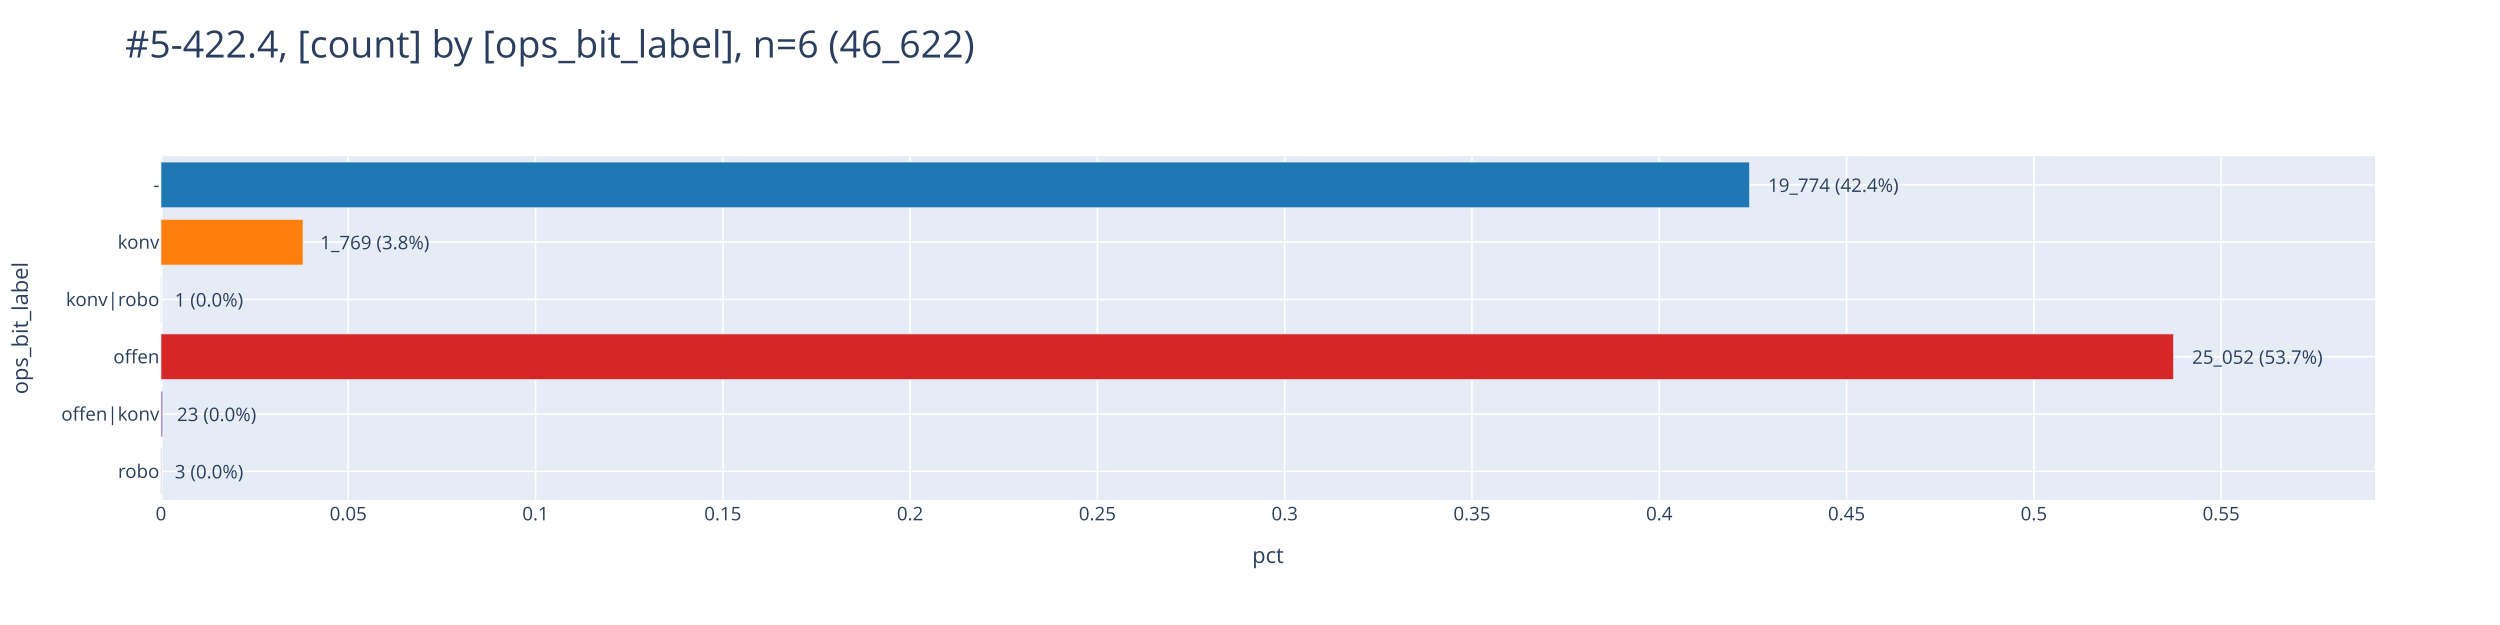
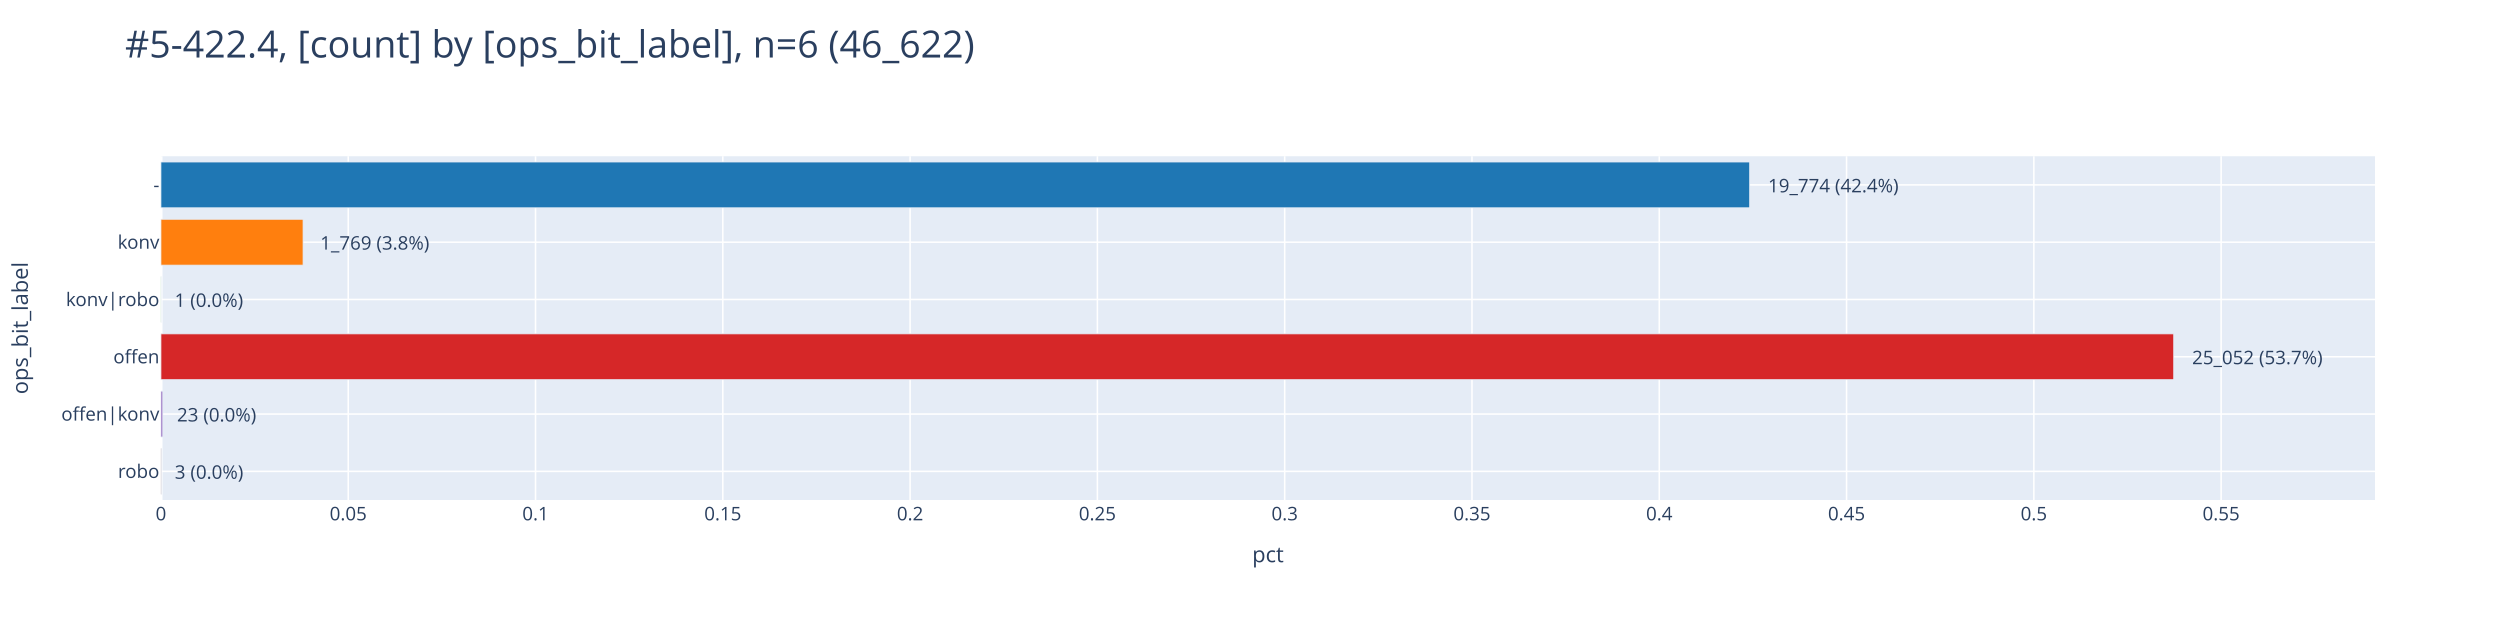
<svg xmlns="http://www.w3.org/2000/svg" class="main-svg" width="1600" height="400" style="" viewBox="0 0 1600 400">
  <rect x="0" y="0" width="1600" height="400" style="fill: rgb(255, 255, 255); fill-opacity: 1;" />
-   <defs id="defs-5c57e5">
+   <defs id="defs-92527b">
    <g class="clips">
-       <clipPath id="clip5c57e5xyplot" class="plotclip">
+       <clipPath id="clip92527bxyplot" class="plotclip">
        <rect width="1417" height="220" />
      </clipPath>
-       <clipPath class="axesclip" id="clip5c57e5x">
+       <clipPath class="axesclip" id="clip92527bx">
        <rect x="103" y="0" width="1417" height="400" />
      </clipPath>
-       <clipPath class="axesclip" id="clip5c57e5y">
+       <clipPath class="axesclip" id="clip92527by">
        <rect x="0" y="100" width="1600" height="220" />
      </clipPath>
-       <clipPath class="axesclip" id="clip5c57e5xy">
+       <clipPath class="axesclip" id="clip92527bxy">
        <rect x="103" y="100" width="1417" height="220" />
      </clipPath>
    </g>
    <g class="gradients" />
    <g class="patterns" />
  </defs>
  <g class="bglayer">
    <rect class="bg" x="103" y="100" width="1417" height="220" style="fill: rgb(229, 236, 246); fill-opacity: 1; stroke-width: 0;" />
  </g>
  <g class="layer-below">
    <g class="imagelayer" />
    <g class="shapelayer" />
  </g>
  <g class="cartesianlayer">
    <g class="subplot xy">
      <g class="layer-subplot">
        <g class="shapelayer" />
        <g class="imagelayer" />
      </g>
      <g class="minor-gridlayer">
        <g class="x" />
        <g class="y" />
      </g>
      <g class="gridlayer">
        <g class="x">
          <path class="xgrid crisp" transform="translate(222.87,0)" d="M0,100v220" style="stroke: rgb(255, 255, 255); stroke-opacity: 1; stroke-width: 1px;" />
          <path class="xgrid crisp" transform="translate(342.73,0)" d="M0,100v220" style="stroke: rgb(255, 255, 255); stroke-opacity: 1; stroke-width: 1px;" />
          <path class="xgrid crisp" transform="translate(462.6,0)" d="M0,100v220" style="stroke: rgb(255, 255, 255); stroke-opacity: 1; stroke-width: 1px;" />
          <path class="xgrid crisp" transform="translate(582.46,0)" d="M0,100v220" style="stroke: rgb(255, 255, 255); stroke-opacity: 1; stroke-width: 1px;" />
          <path class="xgrid crisp" transform="translate(702.33,0)" d="M0,100v220" style="stroke: rgb(255, 255, 255); stroke-opacity: 1; stroke-width: 1px;" />
          <path class="xgrid crisp" transform="translate(822.2,0)" d="M0,100v220" style="stroke: rgb(255, 255, 255); stroke-opacity: 1; stroke-width: 1px;" />
          <path class="xgrid crisp" transform="translate(942.06,0)" d="M0,100v220" style="stroke: rgb(255, 255, 255); stroke-opacity: 1; stroke-width: 1px;" />
          <path class="xgrid crisp" transform="translate(1061.93,0)" d="M0,100v220" style="stroke: rgb(255, 255, 255); stroke-opacity: 1; stroke-width: 1px;" />
          <path class="xgrid crisp" transform="translate(1181.79,0)" d="M0,100v220" style="stroke: rgb(255, 255, 255); stroke-opacity: 1; stroke-width: 1px;" />
          <path class="xgrid crisp" transform="translate(1301.66,0)" d="M0,100v220" style="stroke: rgb(255, 255, 255); stroke-opacity: 1; stroke-width: 1px;" />
          <path class="xgrid crisp" transform="translate(1421.52,0)" d="M0,100v220" style="stroke: rgb(255, 255, 255); stroke-opacity: 1; stroke-width: 1px;" />
        </g>
        <g class="y">
          <path class="ygrid crisp" transform="translate(0,301.67)" d="M103,0h1417" style="stroke: rgb(255, 255, 255); stroke-opacity: 1; stroke-width: 1px;" />
          <path class="ygrid crisp" transform="translate(0,265)" d="M103,0h1417" style="stroke: rgb(255, 255, 255); stroke-opacity: 1; stroke-width: 1px;" />
          <path class="ygrid crisp" transform="translate(0,228.33)" d="M103,0h1417" style="stroke: rgb(255, 255, 255); stroke-opacity: 1; stroke-width: 1px;" />
          <path class="ygrid crisp" transform="translate(0,191.67)" d="M103,0h1417" style="stroke: rgb(255, 255, 255); stroke-opacity: 1; stroke-width: 1px;" />
          <path class="ygrid crisp" transform="translate(0,155)" d="M103,0h1417" style="stroke: rgb(255, 255, 255); stroke-opacity: 1; stroke-width: 1px;" />
          <path class="ygrid crisp" transform="translate(0,118.33)" d="M103,0h1417" style="stroke: rgb(255, 255, 255); stroke-opacity: 1; stroke-width: 1px;" />
        </g>
      </g>
      <g class="zerolinelayer">
        <path class="xzl zl crisp" transform="translate(103,0)" d="M0,100v220" style="stroke: rgb(255, 255, 255); stroke-opacity: 1; stroke-width: 2px;" />
      </g>
      <g class="layer-between">
        <g class="shapelayer" />
        <g class="imagelayer" />
      </g>
      <path class="xlines-below" />
      <path class="ylines-below" />
      <g class="overlines-below" />
      <g class="xaxislayer-below" />
      <g class="yaxislayer-below" />
      <g class="overaxes-below" />
      <g class="overplot">
-         <g class="xy" transform="translate(103,100)" clip-path="url(#clip5c57e5xyplot)">
+         <g class="xy" transform="translate(103,100)" clip-path="url(#clip92527bxyplot)">
          <g class="barlayer mlayer">
            <g class="trace bars" style="opacity: 1;">
              <g class="points">
                <g class="point">
                  <path d="M0,33V3.67H1016.79V33Z" style="vector-effect: none; opacity: 1; stroke-width: 0.5px; fill: rgb(31, 119, 180); fill-opacity: 1; stroke: rgb(229, 236, 246); stroke-opacity: 1;" />
-                   <text class="bartext bartext-outside" text-anchor="middle" data-notex="1" x="0" y="0" style="font-family: 'Open Sans', verdana, arial, sans-serif; font-size: 12px; fill: rgb(42, 63, 95); fill-opacity: 1; white-space: pre;" transform="translate(1070.321,22.835)">19_774 (42.4%)</text>
+                   <text class="bartext bartext-outside" text-anchor="middle" data-notex="1" x="0" y="0" style="font-family: 'Open Sans', verdana, arial, sans-serif; font-size: 12px; fill: rgb(42, 63, 95); fill-opacity: 1; white-space: pre;" transform="translate(1070.321,23.085)">19_774 (42.4%)</text>
                </g>
              </g>
            </g>
            <g class="trace bars" style="opacity: 1;">
              <g class="points">
                <g class="point">
                  <path d="M0,69.67V40.33H90.96V69.67Z" style="vector-effect: none; opacity: 1; stroke-width: 0.5px; fill: rgb(255, 127, 14); fill-opacity: 1; stroke: rgb(229, 236, 246); stroke-opacity: 1;" />
-                   <text class="bartext bartext-outside" text-anchor="middle" data-notex="1" x="0" y="0" style="font-family: 'Open Sans', verdana, arial, sans-serif; font-size: 12px; fill: rgb(42, 63, 95); fill-opacity: 1; white-space: pre;" transform="translate(136.8662,59.5)">1_769 (3.8%)</text>
+                   <text class="bartext bartext-outside" text-anchor="middle" data-notex="1" x="0" y="0" style="font-family: 'Open Sans', verdana, arial, sans-serif; font-size: 12px; fill: rgb(42, 63, 95); fill-opacity: 1; white-space: pre;" transform="translate(136.8623,59.75)">1_769 (3.8%)</text>
                </g>
              </g>
            </g>
            <g class="trace bars" style="opacity: 1;">
              <g class="points">
                <g class="point">
                  <path d="M0,106.33V77H0.05V106.33Z" style="vector-effect: none; opacity: 1; stroke-width: 0.5px; fill: rgb(44, 160, 44); fill-opacity: 1; stroke: rgb(229, 236, 246); stroke-opacity: 1;" />
-                   <text class="bartext bartext-outside" text-anchor="middle" data-notex="1" x="0" y="0" style="font-family: 'Open Sans', verdana, arial, sans-serif; font-size: 12px; fill: rgb(42, 63, 95); fill-opacity: 1; white-space: pre;" transform="translate(30.69844,96.165)">1 (0.0%)</text>
+                   <text class="bartext bartext-outside" text-anchor="middle" data-notex="1" x="0" y="0" style="font-family: 'Open Sans', verdana, arial, sans-serif; font-size: 12px; fill: rgb(42, 63, 95); fill-opacity: 1; white-space: pre;" transform="translate(30.69453,96.415)">1 (0.0%)</text>
                </g>
              </g>
            </g>
            <g class="trace bars" style="opacity: 1;">
              <g class="points">
                <g class="point">
                  <path d="M0,143V113.67H1288.18V143Z" style="vector-effect: none; opacity: 1; stroke-width: 0.5px; fill: rgb(214, 39, 40); fill-opacity: 1; stroke: rgb(229, 236, 246); stroke-opacity: 1;" />
-                   <text class="bartext bartext-outside" text-anchor="middle" data-notex="1" x="0" y="0" style="font-family: 'Open Sans', verdana, arial, sans-serif; font-size: 12px; fill: rgb(42, 63, 95); fill-opacity: 1; white-space: pre;" transform="translate(1341.711,132.835)">25_052 (53.7%)</text>
+                   <text class="bartext bartext-outside" text-anchor="middle" data-notex="1" x="0" y="0" style="font-family: 'Open Sans', verdana, arial, sans-serif; font-size: 12px; fill: rgb(42, 63, 95); fill-opacity: 1; white-space: pre;" transform="translate(1341.711,133.085)">25_052 (53.7%)</text>
                </g>
              </g>
            </g>
            <g class="trace bars" style="opacity: 1;">
              <g class="points">
                <g class="point">
                  <path d="M0,179.67V150.33H1.18V179.67Z" style="vector-effect: none; opacity: 1; stroke-width: 0.5px; fill: rgb(148, 103, 189); fill-opacity: 1; stroke: rgb(229, 236, 246); stroke-opacity: 1;" />
-                   <text class="bartext bartext-outside" text-anchor="middle" data-notex="1" x="0" y="0" style="font-family: 'Open Sans', verdana, arial, sans-serif; font-size: 12px; fill: rgb(42, 63, 95); fill-opacity: 1; white-space: pre;" transform="translate(35.64094,169.5)">23 (0.0%)</text>
+                   <text class="bartext bartext-outside" text-anchor="middle" data-notex="1" x="0" y="0" style="font-family: 'Open Sans', verdana, arial, sans-serif; font-size: 12px; fill: rgb(42, 63, 95); fill-opacity: 1; white-space: pre;" transform="translate(35.63703,169.75)">23 (0.0%)</text>
                </g>
              </g>
            </g>
            <g class="trace bars" style="opacity: 1;">
              <g class="points">
                <g class="point">
                  <path d="M0,216.33V187H0.15V216.33Z" style="vector-effect: none; opacity: 1; stroke-width: 0.5px; fill: rgb(140, 86, 75); fill-opacity: 1; stroke: rgb(229, 236, 246); stroke-opacity: 1;" />
-                   <text class="bartext bartext-outside" text-anchor="middle" data-notex="1" x="0" y="0" style="font-family: 'Open Sans', verdana, arial, sans-serif; font-size: 12px; fill: rgb(42, 63, 95); fill-opacity: 1; white-space: pre;" transform="translate(30.79844,206.165)">3 (0.0%)</text>
+                   <text class="bartext bartext-outside" text-anchor="middle" data-notex="1" x="0" y="0" style="font-family: 'Open Sans', verdana, arial, sans-serif; font-size: 12px; fill: rgb(42, 63, 95); fill-opacity: 1; white-space: pre;" transform="translate(30.79453,206.415)">3 (0.0%)</text>
                </g>
              </g>
            </g>
          </g>
        </g>
      </g>
      <g class="zerolinelayer-above" />
      <path class="xlines-above crisp" d="M0,0" style="fill: none;" />
      <path class="ylines-above crisp" d="M0,0" style="fill: none;" />
      <g class="overlines-above" />
      <g class="xaxislayer-above">
        <g class="xtick">
          <text text-anchor="middle" x="0" y="333" transform="translate(103,0)" style="font-family: 'Open Sans', verdana, arial, sans-serif; font-size: 12px; fill: rgb(42, 63, 95); fill-opacity: 1; white-space: pre;">0</text>
        </g>
        <g class="xtick">
          <text text-anchor="middle" x="0" y="333" style="font-family: 'Open Sans', verdana, arial, sans-serif; font-size: 12px; fill: rgb(42, 63, 95); fill-opacity: 1; white-space: pre;" transform="translate(222.87,0)">0.05</text>
        </g>
        <g class="xtick">
          <text text-anchor="middle" x="0" y="333" style="font-family: 'Open Sans', verdana, arial, sans-serif; font-size: 12px; fill: rgb(42, 63, 95); fill-opacity: 1; white-space: pre;" transform="translate(342.73,0)">0.1</text>
        </g>
        <g class="xtick">
          <text text-anchor="middle" x="0" y="333" style="font-family: 'Open Sans', verdana, arial, sans-serif; font-size: 12px; fill: rgb(42, 63, 95); fill-opacity: 1; white-space: pre;" transform="translate(462.6,0)">0.15</text>
        </g>
        <g class="xtick">
          <text text-anchor="middle" x="0" y="333" style="font-family: 'Open Sans', verdana, arial, sans-serif; font-size: 12px; fill: rgb(42, 63, 95); fill-opacity: 1; white-space: pre;" transform="translate(582.46,0)">0.2</text>
        </g>
        <g class="xtick">
          <text text-anchor="middle" x="0" y="333" style="font-family: 'Open Sans', verdana, arial, sans-serif; font-size: 12px; fill: rgb(42, 63, 95); fill-opacity: 1; white-space: pre;" transform="translate(702.33,0)">0.25</text>
        </g>
        <g class="xtick">
          <text text-anchor="middle" x="0" y="333" style="font-family: 'Open Sans', verdana, arial, sans-serif; font-size: 12px; fill: rgb(42, 63, 95); fill-opacity: 1; white-space: pre;" transform="translate(822.2,0)">0.3</text>
        </g>
        <g class="xtick">
          <text text-anchor="middle" x="0" y="333" style="font-family: 'Open Sans', verdana, arial, sans-serif; font-size: 12px; fill: rgb(42, 63, 95); fill-opacity: 1; white-space: pre;" transform="translate(942.06,0)">0.35</text>
        </g>
        <g class="xtick">
          <text text-anchor="middle" x="0" y="333" style="font-family: 'Open Sans', verdana, arial, sans-serif; font-size: 12px; fill: rgb(42, 63, 95); fill-opacity: 1; white-space: pre;" transform="translate(1061.93,0)">0.4</text>
        </g>
        <g class="xtick">
          <text text-anchor="middle" x="0" y="333" style="font-family: 'Open Sans', verdana, arial, sans-serif; font-size: 12px; fill: rgb(42, 63, 95); fill-opacity: 1; white-space: pre;" transform="translate(1181.79,0)">0.45</text>
        </g>
        <g class="xtick">
          <text text-anchor="middle" x="0" y="333" style="font-family: 'Open Sans', verdana, arial, sans-serif; font-size: 12px; fill: rgb(42, 63, 95); fill-opacity: 1; white-space: pre;" transform="translate(1301.66,0)">0.5</text>
        </g>
        <g class="xtick">
          <text text-anchor="middle" x="0" y="333" style="font-family: 'Open Sans', verdana, arial, sans-serif; font-size: 12px; fill: rgb(42, 63, 95); fill-opacity: 1; white-space: pre;" transform="translate(1421.52,0)">0.55</text>
        </g>
      </g>
      <g class="yaxislayer-above">
        <g class="ytick">
          <text text-anchor="end" x="102" y="4.2" transform="translate(0,301.67)" style="font-family: 'Open Sans', verdana, arial, sans-serif; font-size: 12px; fill: rgb(42, 63, 95); fill-opacity: 1; white-space: pre;">robo</text>
        </g>
        <g class="ytick">
          <text text-anchor="end" x="102" y="4.2" transform="translate(0,265)" style="font-family: 'Open Sans', verdana, arial, sans-serif; font-size: 12px; fill: rgb(42, 63, 95); fill-opacity: 1; white-space: pre;">offen|konv</text>
        </g>
        <g class="ytick">
          <text text-anchor="end" x="102" y="4.2" transform="translate(0,228.33)" style="font-family: 'Open Sans', verdana, arial, sans-serif; font-size: 12px; fill: rgb(42, 63, 95); fill-opacity: 1; white-space: pre;">offen</text>
        </g>
        <g class="ytick">
          <text text-anchor="end" x="102" y="4.2" transform="translate(0,191.67)" style="font-family: 'Open Sans', verdana, arial, sans-serif; font-size: 12px; fill: rgb(42, 63, 95); fill-opacity: 1; white-space: pre;">konv|robo</text>
        </g>
        <g class="ytick">
          <text text-anchor="end" x="102" y="4.2" transform="translate(0,155)" style="font-family: 'Open Sans', verdana, arial, sans-serif; font-size: 12px; fill: rgb(42, 63, 95); fill-opacity: 1; white-space: pre;">konv</text>
        </g>
        <g class="ytick">
          <text text-anchor="end" x="102" y="4.2" transform="translate(0,118.33)" style="font-family: 'Open Sans', verdana, arial, sans-serif; font-size: 12px; fill: rgb(42, 63, 95); fill-opacity: 1; white-space: pre;">-</text>
        </g>
      </g>
      <g class="overaxes-above" />
    </g>
  </g>
  <g class="polarlayer" />
  <g class="smithlayer" />
  <g class="ternarylayer" />
  <g class="geolayer" />
  <g class="funnelarealayer" />
  <g class="pielayer" />
  <g class="iciclelayer" />
  <g class="treemaplayer" />
  <g class="sunburstlayer" />
  <g class="glimages" />
-   <defs id="topdefs-5c57e5">
+   <defs id="topdefs-92527b">
    <g class="clips" />
  </defs>
  <g class="layer-above">
    <g class="imagelayer" />
    <g class="shapelayer" />
  </g>
  <g class="infolayer">
    <g class="g-gtitle">
      <text class="gtitle" x="80" y="20" text-anchor="start" dy="0.7em" style="opacity: 1; font-family: 'Open Sans', verdana, arial, sans-serif; font-size: 24px; fill: rgb(42, 63, 95); fill-opacity: 1; white-space: pre;">#5-422.4, [count] by [ops_bit_label], n=6 (46_622)</text>
    </g>
    <g class="g-xtitle">
-       <text class="xtitle" x="811.5" y="360.3" text-anchor="middle" style="opacity: 1; font-family: 'Open Sans', verdana, arial, sans-serif; font-size: 14px; fill: rgb(42, 63, 95); fill-opacity: 1; white-space: pre;">pct</text>
+       <text class="xtitle" x="811.5" y="359.8" text-anchor="middle" style="opacity: 1; font-family: 'Open Sans', verdana, arial, sans-serif; font-size: 14px; fill: rgb(42, 63, 95); fill-opacity: 1; white-space: pre;">pct</text>
    </g>
    <g class="g-ytitle">
-       <text class="ytitle" transform="rotate(-90,17.83437,210)" x="17.834" y="210" text-anchor="middle" style="opacity: 1; font-family: 'Open Sans', verdana, arial, sans-serif; font-size: 14px; fill: rgb(42, 63, 95); fill-opacity: 1; white-space: pre;">ops_bit_label</text>
+       <text class="ytitle" transform="rotate(-90,17.84219,210)" x="17.842" y="210" text-anchor="middle" style="opacity: 1; font-family: 'Open Sans', verdana, arial, sans-serif; font-size: 14px; fill: rgb(42, 63, 95); fill-opacity: 1; white-space: pre;">ops_bit_label</text>
    </g>
  </g>
</svg>
